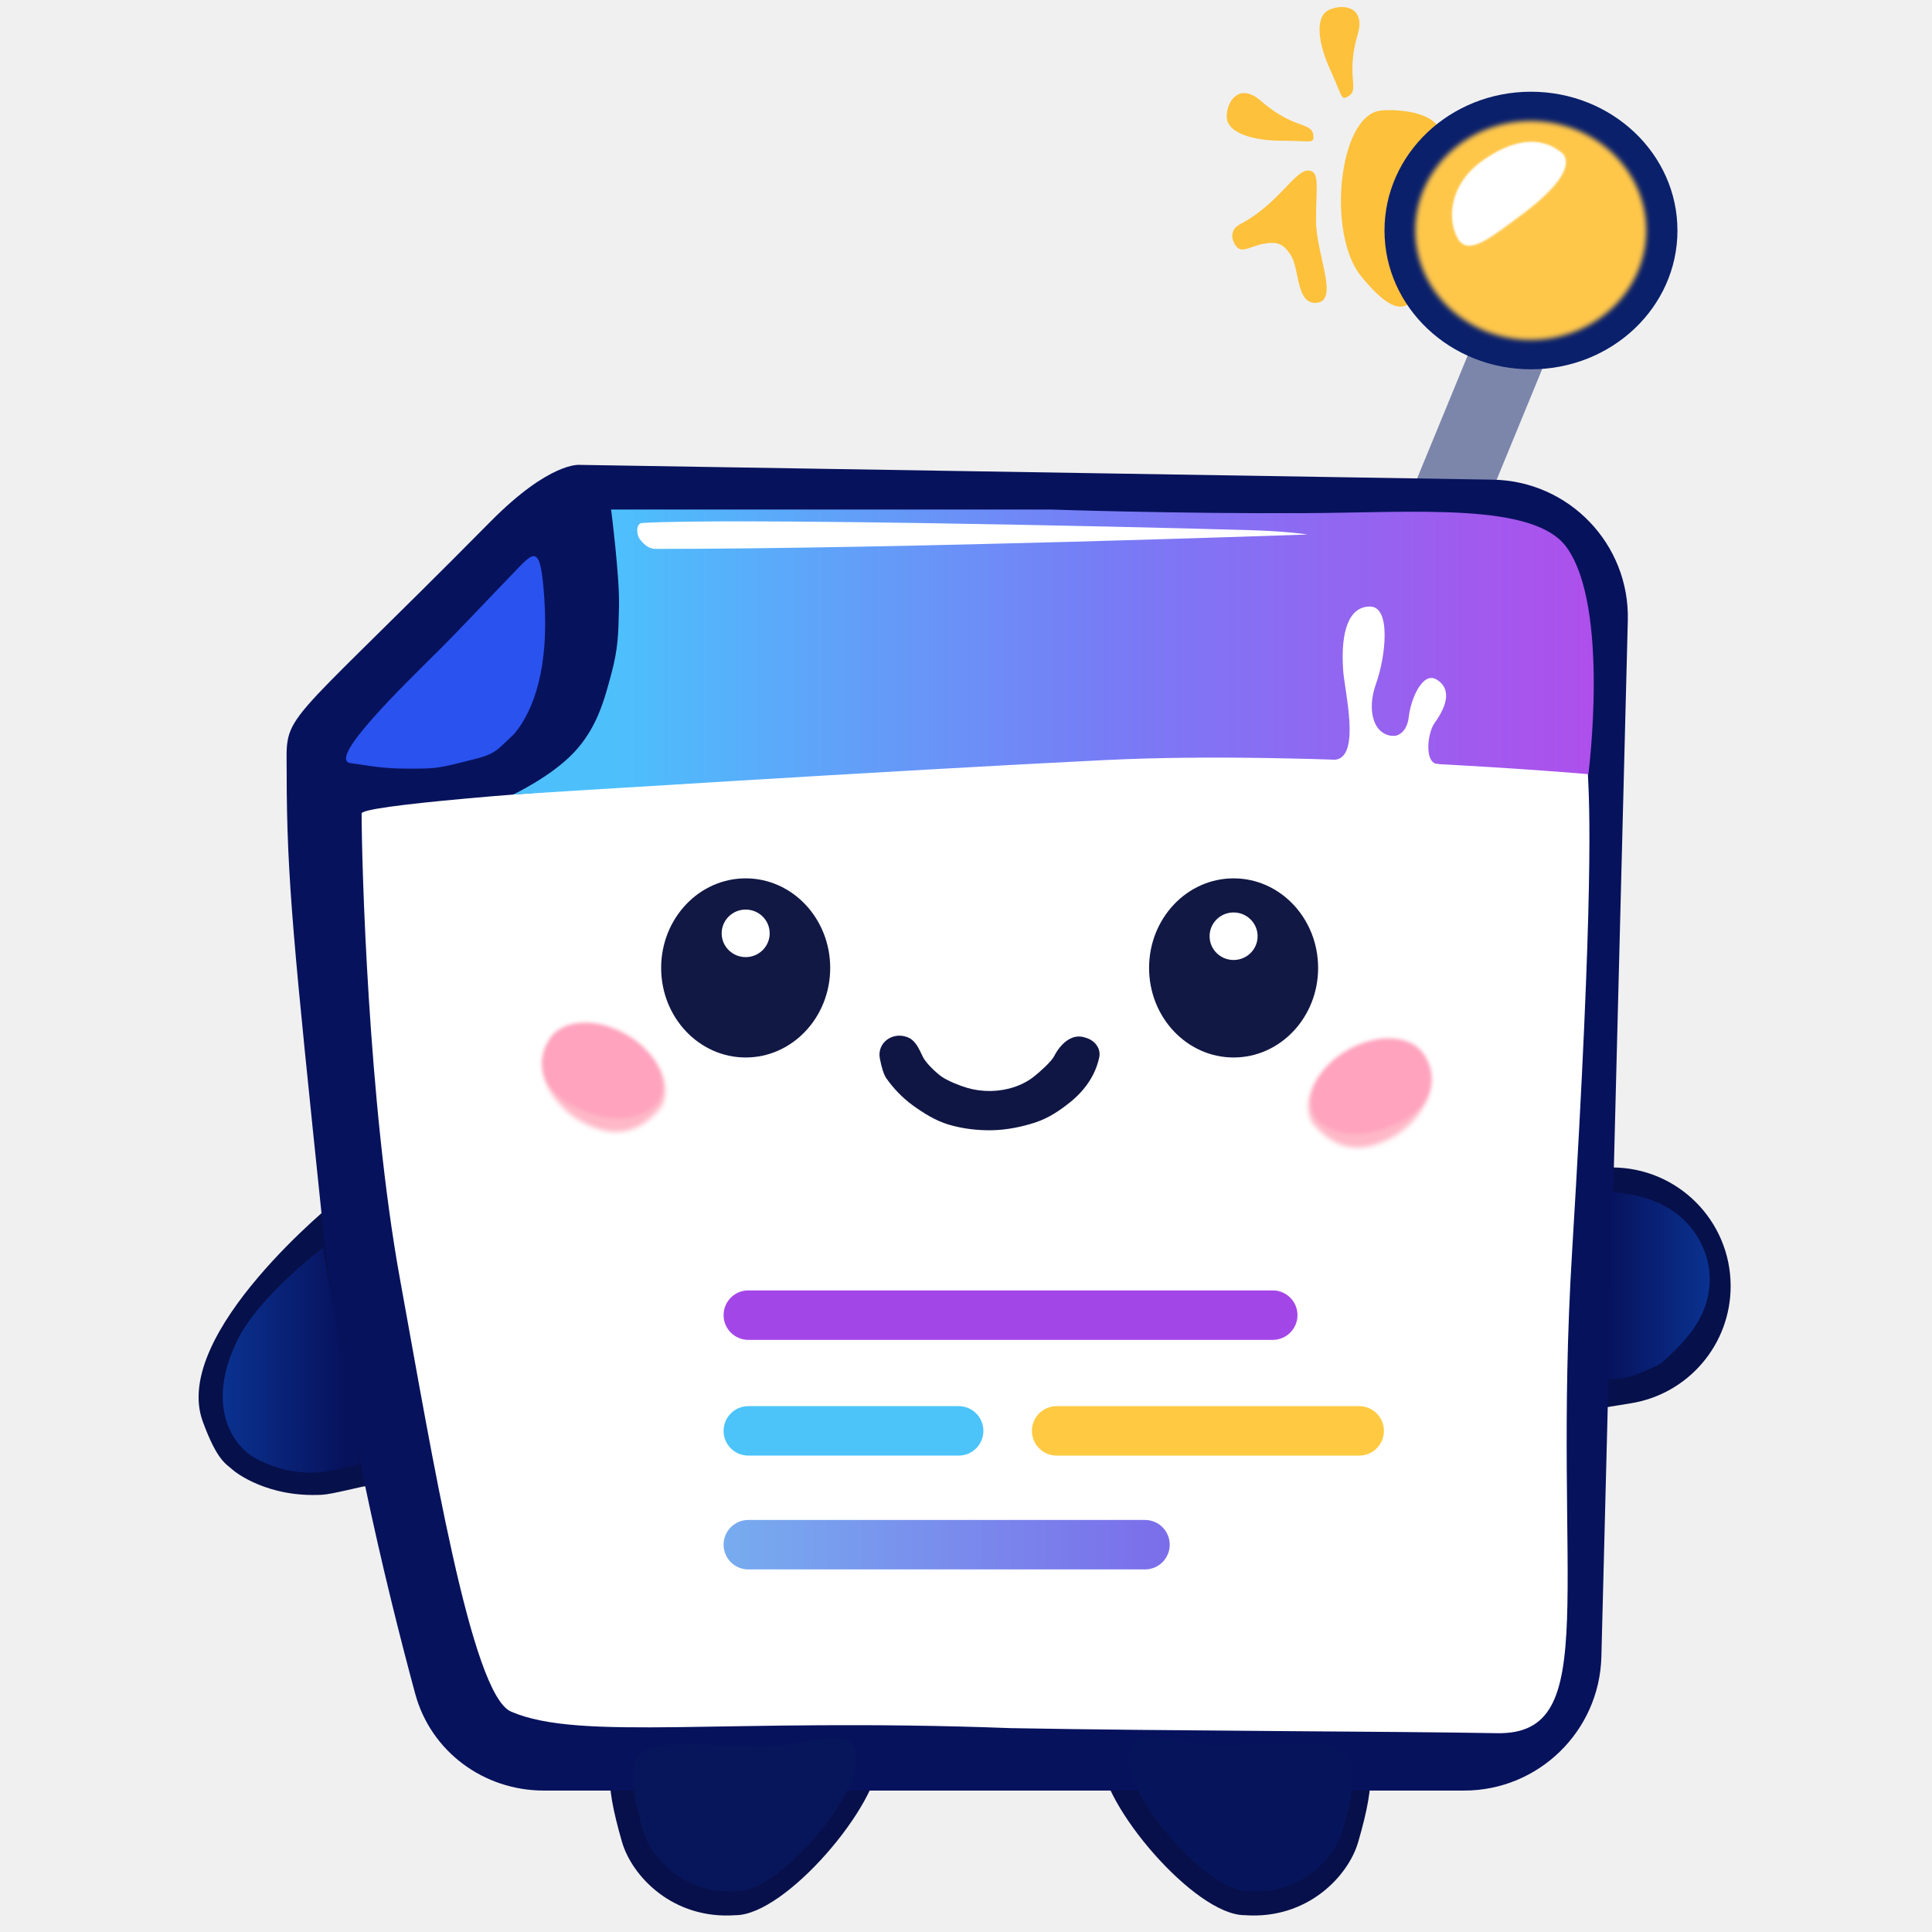
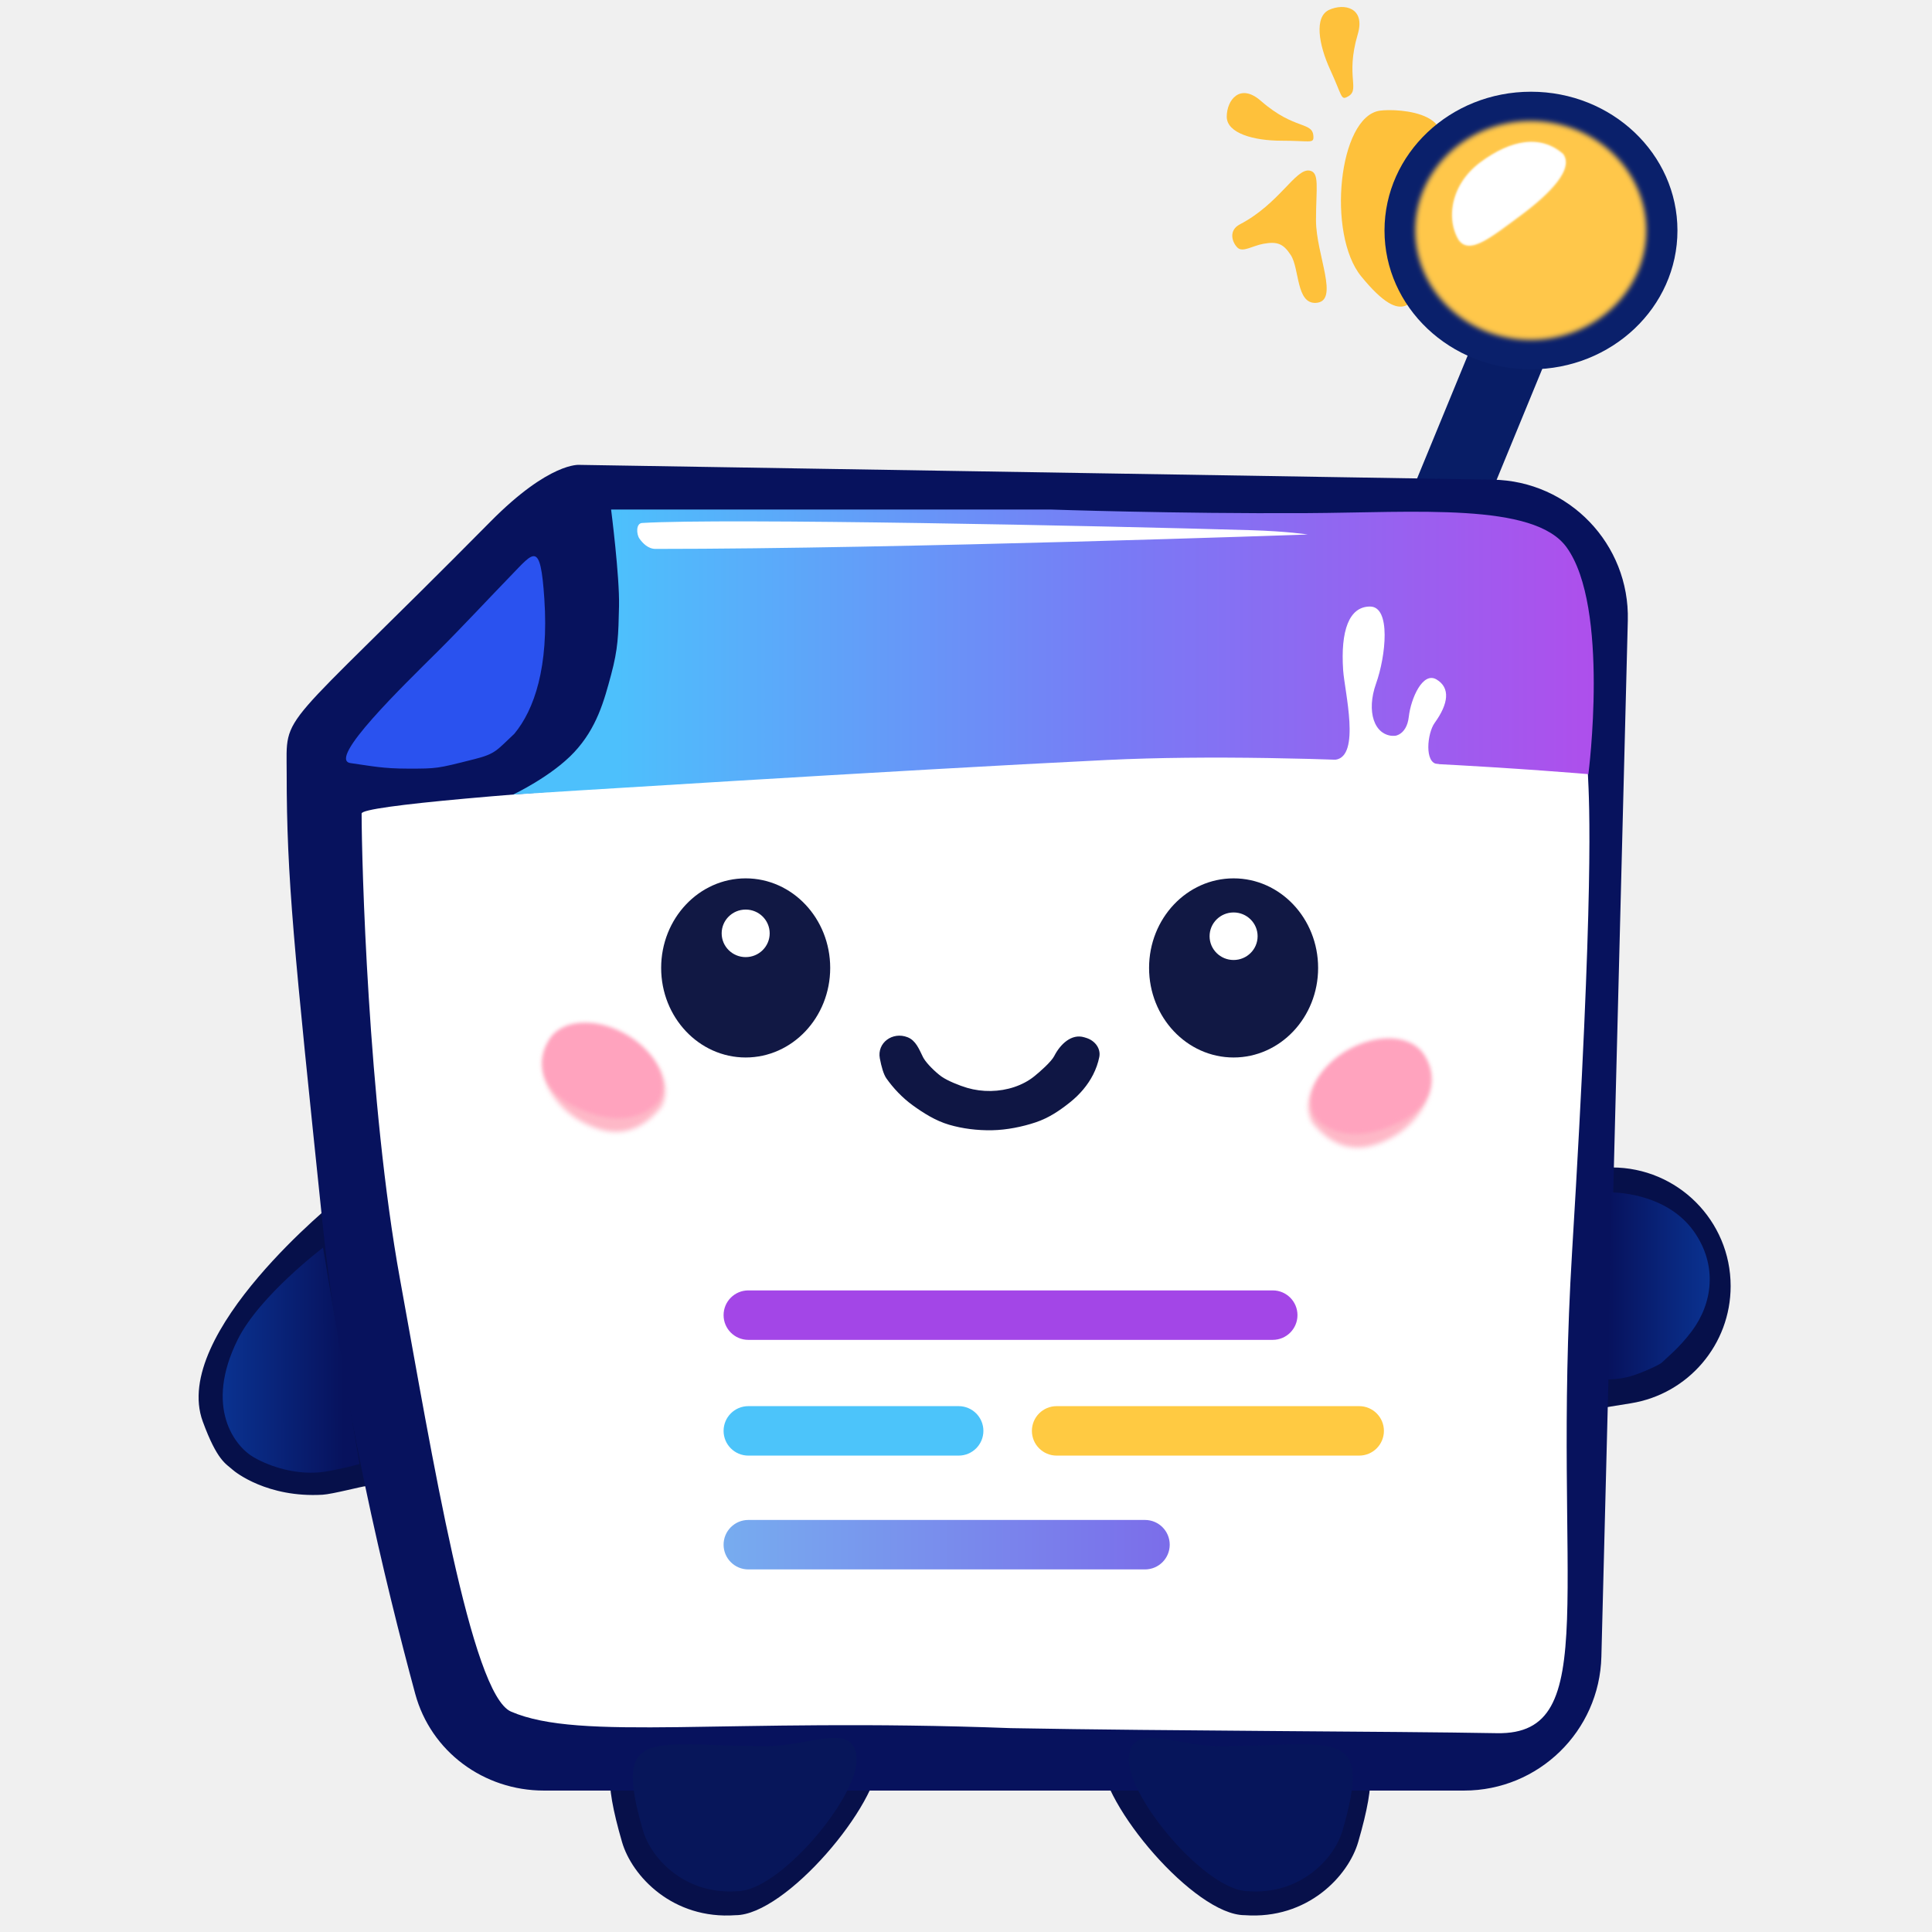
<svg xmlns="http://www.w3.org/2000/svg" width="4023" height="4023" viewBox="0 0 4023 4023" fill="none">
  <path d="M1830.72 3659C1830.72 3757.58 1636.1 3988 1531.72 3988C1400.72 3997.5 1315.81 3906.5 1295.22 3835.5C1218.22 3570 1315.22 3624.5 1607.22 3624.5C1711.6 3624.5 1830.72 3560.42 1830.72 3659Z" fill="#07104A" />
  <path d="M2292.72 3658.97C2292.72 3757.56 2487.34 3987.97 2591.72 3987.97C2722.72 3997.47 2807.63 3906.47 2828.22 3835.47C2905.22 3569.97 2808.22 3624.47 2516.22 3624.47C2411.84 3624.47 2292.72 3560.39 2292.72 3658.97Z" fill="#07104A" />
  <path d="M422.22 2960C354.683 2776 703.72 2497 703.72 2497C703.72 2497 1000.15 3094.5 762.72 3094.5C755.472 3094.5 692.434 3111.32 671.468 3112.5C556.72 3119 489.72 3065.28 484.468 3060.5C470.725 3048 452.404 3042.23 422.22 2960Z" fill="#06104A" />
  <path d="M3047.07 2722.22C3039.8 2563.59 3166.45 2431 3325.25 2431H3356.62C3493.09 2431 3603.72 2541.63 3603.72 2678.1C3603.72 2799.36 3515.72 2902.71 3396.01 2922.04L3058.72 2976.5L3047.07 2722.22Z" fill="#06104A" />
-   <rect x="3075.14" y="694.18" width="154.204" height="333.209" transform="rotate(22.3664 3075.14 694.18)" fill="#081D66" fill-opacity="0.5" />
+   <rect x="3075.14" y="694.18" width="154.204" height="333.209" transform="rotate(22.3664 3075.14 694.18)" fill="#081D66" />
  <path d="M2872.96 230.514C2787.1 243.327 2762.62 487.627 2834.45 575.5C2928.45 690.485 2938.75 615.665 2968.46 602.014C3047.34 565.769 2822 516.837 2964.96 354.514C3071.96 233.017 2908.96 225.142 2872.96 230.514Z" fill="#FEC13B" />
  <ellipse cx="3187.95" cy="480" rx="305" ry="289" fill="#0A206B" />
  <g filter="url(#filter0_f_67_87)">
    <ellipse cx="3187.52" cy="479.906" rx="240.524" ry="227.906" fill="#FFC74A" />
  </g>
  <g filter="url(#filter1_f_67_87)">
    <path d="M3165.81 449.258C3102.77 495.886 3060.29 530.882 3037.45 500C3010.95 456.5 3020.06 384.053 3083.09 337.426C3146.13 290.799 3207.95 279.5 3254.95 320.5C3277.79 351.382 3228.85 402.631 3165.81 449.258Z" fill="white" />
  </g>
  <path d="M2740.29 630.65C2790.29 627.642 2740.29 530.447 2740.29 458.649C2740.29 391.149 2748.58 358.237 2726.29 355.157C2697.29 351.15 2663.37 424.705 2581.79 467.159C2557.79 479.649 2565.27 504.283 2576.79 515.649C2587.6 526.314 2608.29 511.649 2630.79 507.649C2658.81 502.668 2671.8 506.493 2687.79 531.149C2706.27 559.649 2698.74 633.149 2740.29 630.65Z" fill="#FEC13B" />
  <path d="M2734.95 286C2734.95 299 2726.17 293 2668.45 293C2610.74 293 2554.45 277.517 2554.45 242.999C2554.45 208.481 2582.02 171.995 2625.45 210C2697.45 273 2734.95 251.482 2734.95 286Z" fill="#FEC13B" />
  <path d="M2803.93 202.492C2792.12 207.92 2793.9 197.431 2769.8 144.988C2745.71 92.545 2736.28 34.935 2767.64 20.523C2799.01 6.112 2843.67 15.927 2827.27 71.261C2800.09 162.989 2835.3 188.08 2803.93 202.492Z" fill="#FEC13B" />
  <path d="M3334.56 3449.69L3389.59 1292.08C3393.65 1133.14 3267.29 1001.4 3108.32 998.819L1206.45 967.997C1206.45 967.997 1144.66 961.5 1021.45 1086C572.667 1539.5 596.951 1476.97 596.951 1611C596.951 1828.5 611.951 1973 671.452 2545.5C709.84 2914.86 803.172 3300.04 864.573 3526.88C897.227 3647.52 1007.5 3728.5 1132.48 3728.5H3048.65C3203.77 3728.5 3330.61 3604.75 3334.56 3449.69Z" fill="#07125D" />
  <path d="M833 2664C899.449 3028.97 981 3528.01 1064 3564C1209 3626.88 1507.5 3576 2105 3598.5C2440.78 3604.6 2896.5 3605 3117 3609C3340.24 3613.05 3230.9 3307 3273.5 2607.5C3320 1844 3309.5 1675 3306.5 1612C3304.77 1575.63 3083.14 1558.02 2586 1571C2088.86 1583.99 753 1661.5 753 1694C753.001 1789.5 766 2296 833 2664Z" fill="white" />
  <path d="M912.452 1355.5C840.559 1427 679.952 1582 729.952 1589C774.868 1595.29 796.952 1600.5 849.952 1600.5C909.968 1600.5 909.968 1600.5 985.19 1581.45L988.952 1580.5C1032.6 1569.45 1034.45 1562 1070.95 1528C1112.71 1477.64 1143.02 1388.77 1133.45 1246.5C1125.28 1125 1112.03 1148.99 1063.45 1199C1021.81 1241.88 960.784 1307.43 912.452 1355.5Z" fill="#2A52EF" />
  <g filter="url(#filter2_f_67_87)">
    <path d="M2970.89 2212.42C2996.39 2258.5 2964.51 2331.87 2899.22 2368C2833.94 2404.13 2780.47 2395.14 2733.22 2338.5C2707.72 2292.43 2741.23 2230.56 2806.51 2194.43C2871.8 2158.29 2945.39 2166.35 2970.89 2212.42Z" fill="#FEB8C7" />
  </g>
  <g filter="url(#filter3_f_67_87)">
    <path d="M1138.83 2179.67C1113.33 2225.74 1145.22 2299.11 1210.5 2335.25C1275.79 2371.38 1329.26 2362.39 1376.5 2305.75C1402 2259.67 1368.5 2197.81 1303.21 2161.67C1237.93 2125.54 1164.33 2133.6 1138.83 2179.67Z" fill="#FEB8C7" />
  </g>
  <ellipse cx="2568.72" cy="2015.5" rx="176" ry="186.5" fill="#111844" />
  <ellipse cx="1552.72" cy="2015.5" rx="176" ry="186.5" fill="#111844" />
  <ellipse cx="1552.72" cy="1943.5" rx="50" ry="49.5" fill="white" />
  <ellipse cx="2568.72" cy="1949.5" rx="50" ry="49.5" fill="white" />
  <path d="M2261.82 2161.2C2279.66 2166.63 2292.73 2183.02 2289.01 2201.28C2286.47 2213.72 2282.18 2225.95 2276.16 2237.75C2265.21 2259.25 2248.77 2278.9 2227.8 2295.58C2206.83 2312.26 2184.52 2327.67 2156.72 2337C2128.92 2346.33 2096.11 2352.95 2065.72 2353.5C2035.33 2354.05 2004.58 2350.31 1976.22 2342C1947.86 2333.69 1922.51 2317.44 1900.5 2301.54C1878.5 2285.64 1859.81 2265.42 1845.72 2245.5C1839.92 2237.29 1835.43 2221.48 1832.09 2203.99C1825.84 2171.25 1858.79 2147.61 1889.81 2159.82C1907.05 2166.6 1913.62 2184.37 1921.85 2200.97C1922.26 2201.79 1922.72 2202.64 1923.22 2203.5C1930.04 2215.18 1948.02 2232.68 1960.22 2241.5C1972.42 2250.32 1998.25 2260.66 2013.97 2265.26C2029.69 2269.86 2046.45 2272.08 2063.3 2271.77C2080.15 2271.46 2096.76 2268.64 2112.17 2263.47C2127.58 2258.3 2141.5 2250.88 2153.13 2241.63C2164.75 2232.38 2189.15 2210.92 2195.22 2199C2207.81 2174.3 2231.24 2151.88 2257.76 2159.96L2261.82 2161.2Z" fill="#0F1644" />
  <g filter="url(#filter4_f_67_87)">
    <path d="M2966.21 2198.75C2989.75 2241.27 2984.71 2297.64 2921.72 2332.5C2858.73 2367.36 2782.22 2377 2738.1 2325C2714.57 2282.48 2746.55 2219.75 2809.54 2184.88C2872.53 2150.02 2942.68 2156.23 2966.21 2198.75Z" fill="#FFA3BE" />
  </g>
  <g filter="url(#filter5_f_67_87)">
    <path d="M1143.51 2166C1119.97 2208.52 1125.01 2264.88 1188 2299.75C1250.99 2334.61 1327.5 2344.25 1371.62 2292.25C1395.15 2249.73 1363.17 2186.99 1300.18 2152.13C1237.19 2117.26 1167.04 2123.47 1143.51 2166Z" fill="#FFA3BE" />
  </g>
  <rect x="1506.72" y="2687" width="1195" height="103" rx="51.5" fill="#A346E7" />
  <rect x="1506.72" y="2928" width="541" height="103" rx="51.5" fill="#4CC4FA" />
  <rect x="2148.72" y="2928" width="733" height="103" rx="51.5" fill="#FFCA42" />
  <rect x="1506.72" y="3165" width="929" height="103" rx="51.5" fill="url(#paint0_linear_67_87)" />
  <path d="M495.156 2789C540.565 2697.86 672.656 2598 672.656 2598L748.656 3048.5C748.656 3048.5 728.735 3054.23 703.156 3059.5C677.577 3064.77 669.22 3066 654.156 3066.5C613.678 3067.84 567.833 3056.76 529.156 3035C489.156 3012.5 424.656 2930.5 495.156 2789Z" fill="url(#paint1_linear_67_87)" />
  <path d="M3527.72 2565C3469.32 2481.58 3355.72 2483 3355.72 2483L3347.72 2872.5C3347.72 2872.5 3372.72 2872.5 3396.22 2865.5C3421.25 2858.05 3456.22 2841.5 3460.22 2837.5C3471.27 2826.45 3496.09 2807.5 3522.72 2772C3566.22 2714 3576.72 2635 3527.72 2565Z" fill="url(#paint2_linear_67_87)" />
  <path d="M2350.72 3664.68C2350.72 3746.59 2512.43 3938.05 2599.16 3938.05C2708.01 3945.94 2778.56 3870.33 2795.67 3811.33C2859.65 3590.73 2779.05 3636.01 2536.43 3636.01C2449.7 3636.01 2350.72 3582.76 2350.72 3664.68Z" fill="#06155B" />
  <path d="M1783.72 3664.68C1783.72 3746.59 1622.01 3938.05 1535.28 3938.05C1426.43 3945.94 1355.88 3870.33 1338.77 3811.33C1274.79 3590.73 1355.39 3636.01 1598.01 3636.01C1684.74 3636.01 1783.72 3582.76 1783.72 3664.68Z" fill="#07165A" />
  <path d="M3307.5 1612C3307.5 1612 3352.44 1264.16 3262 1139.5C3194.09 1045.9 2949.39 1067.32 2718.5 1068.5C2446.18 1069.9 2188 1061 2188 1061L1272.5 1061C1272.5 1061 1290.35 1200.57 1289 1262L1289 1262.12C1287.64 1323.47 1287.04 1350.74 1272.5 1405C1257.95 1459.3 1242.66 1516.12 1195.5 1566.5C1148.34 1616.88 1068.5 1654.5 1068.5 1654.5C1068.5 1654.5 1881.5 1603 2305 1582.5C2728.5 1562 3307.5 1612 3307.5 1612Z" fill="url(#paint3_linear_67_87)" />
  <path d="M2852.83 1263C2808.93 1263 2791.33 1313.5 2796.83 1395.5C2799.78 1439.42 2834 1575.5 2780.5 1582C2745.33 1586.27 2820.16 1620.5 2840.83 1620.5C2867.23 1620.5 2945.93 1532.5 2903.33 1532.5C2860.83 1532.5 2844.83 1481 2865.33 1423.5C2885.83 1366 2896.74 1263 2852.83 1263Z" fill="white" />
  <path d="M2991.4 1414.92C3020.36 1432.31 3016.35 1465.28 2987.37 1505.31C2971.85 1526.76 2965.58 1589.95 2994 1591C3021 1592 2877.14 1632.19 2863.5 1624C2846.09 1613.55 2846.4 1508.63 2874.5 1525.5C2902.53 1542.33 2929.28 1530.32 2933.53 1492.6C2937.79 1454.87 2962.44 1397.52 2991.4 1414.92Z" fill="white" />
  <path d="M1365 1143C1877 1143 2723 1113 2723 1113C2723 1113 2681.16 1106.26 2604.5 1104C2297.77 1094.95 1508.61 1078.6 1337 1089C1324.15 1089.78 1324.96 1112.13 1331.5 1121.5C1338.04 1130.87 1349.46 1143 1365 1143Z" fill="white" />
  <defs>
    <filter id="filter0_f_67_87" x="2936.42" y="241.422" width="502.204" height="476.968" filterUnits="userSpaceOnUse" color-interpolation-filters="sRGB">
      <feFlood flood-opacity="0" result="BackgroundImageFix" />
      <feBlend mode="normal" in="SourceGraphic" in2="BackgroundImageFix" result="shape" />
      <feGaussianBlur stdDeviation="5.289" result="effect1_foregroundBlur_67_87" />
    </filter>
    <filter id="filter1_f_67_87" x="3018.49" y="290.259" width="247.172" height="226.423" filterUnits="userSpaceOnUse" color-interpolation-filters="sRGB">
      <feFlood flood-opacity="0" result="BackgroundImageFix" />
      <feBlend mode="normal" in="SourceGraphic" in2="BackgroundImageFix" result="shape" />
      <feGaussianBlur stdDeviation="2.5" result="effect1_foregroundBlur_67_87" />
    </filter>
    <filter id="filter2_f_67_87" x="2713.66" y="2160.83" width="277.018" height="239.714" filterUnits="userSpaceOnUse" color-interpolation-filters="sRGB">
      <feFlood flood-opacity="0" result="BackgroundImageFix" />
      <feBlend mode="normal" in="SourceGraphic" in2="BackgroundImageFix" result="shape" />
      <feGaussianBlur stdDeviation="5.5" result="effect1_foregroundBlur_67_87" />
    </filter>
    <filter id="filter3_f_67_87" x="1119.05" y="2128.07" width="277.018" height="239.714" filterUnits="userSpaceOnUse" color-interpolation-filters="sRGB">
      <feFlood flood-opacity="0" result="BackgroundImageFix" />
      <feBlend mode="normal" in="SourceGraphic" in2="BackgroundImageFix" result="shape" />
      <feGaussianBlur stdDeviation="5.5" result="effect1_foregroundBlur_67_87" />
    </filter>
    <filter id="filter4_f_67_87" x="2721.37" y="2153.31" width="266.796" height="217.021" filterUnits="userSpaceOnUse" color-interpolation-filters="sRGB">
      <feFlood flood-opacity="0" result="BackgroundImageFix" />
      <feBlend mode="normal" in="SourceGraphic" in2="BackgroundImageFix" result="shape" />
      <feGaussianBlur stdDeviation="4.5" result="effect1_foregroundBlur_67_87" />
    </filter>
    <filter id="filter5_f_67_87" x="1121.56" y="2120.55" width="266.796" height="217.021" filterUnits="userSpaceOnUse" color-interpolation-filters="sRGB">
      <feFlood flood-opacity="0" result="BackgroundImageFix" />
      <feBlend mode="normal" in="SourceGraphic" in2="BackgroundImageFix" result="shape" />
      <feGaussianBlur stdDeviation="4.5" result="effect1_foregroundBlur_67_87" />
    </filter>
    <linearGradient id="paint0_linear_67_87" x1="1506.72" y1="3216.5" x2="2435.72" y2="3216.5" gradientUnits="userSpaceOnUse">
      <stop stop-color="#77ACEF" />
      <stop offset="1" stop-color="#7B6DEA" />
    </linearGradient>
    <linearGradient id="paint1_linear_67_87" x1="463.72" y1="2832.3" x2="715.5" y2="2832" gradientUnits="userSpaceOnUse">
      <stop stop-color="#0A3290" />
      <stop offset="1" stop-color="#07125D" />
    </linearGradient>
    <linearGradient id="paint2_linear_67_87" x1="3560.15" y1="2677.75" x2="3347.72" y2="2677.75" gradientUnits="userSpaceOnUse">
      <stop stop-color="#0A3290" />
      <stop offset="1" stop-color="#07125D" />
    </linearGradient>
    <linearGradient id="paint3_linear_67_87" x1="1284" y1="1362" x2="3318.66" y2="1362" gradientUnits="userSpaceOnUse">
      <stop stop-color="#4DC0FC" />
      <stop offset="0.51" stop-color="#787BF5" />
      <stop offset="1" stop-color="#AE4FEC" />
    </linearGradient>
  </defs>
</svg>
